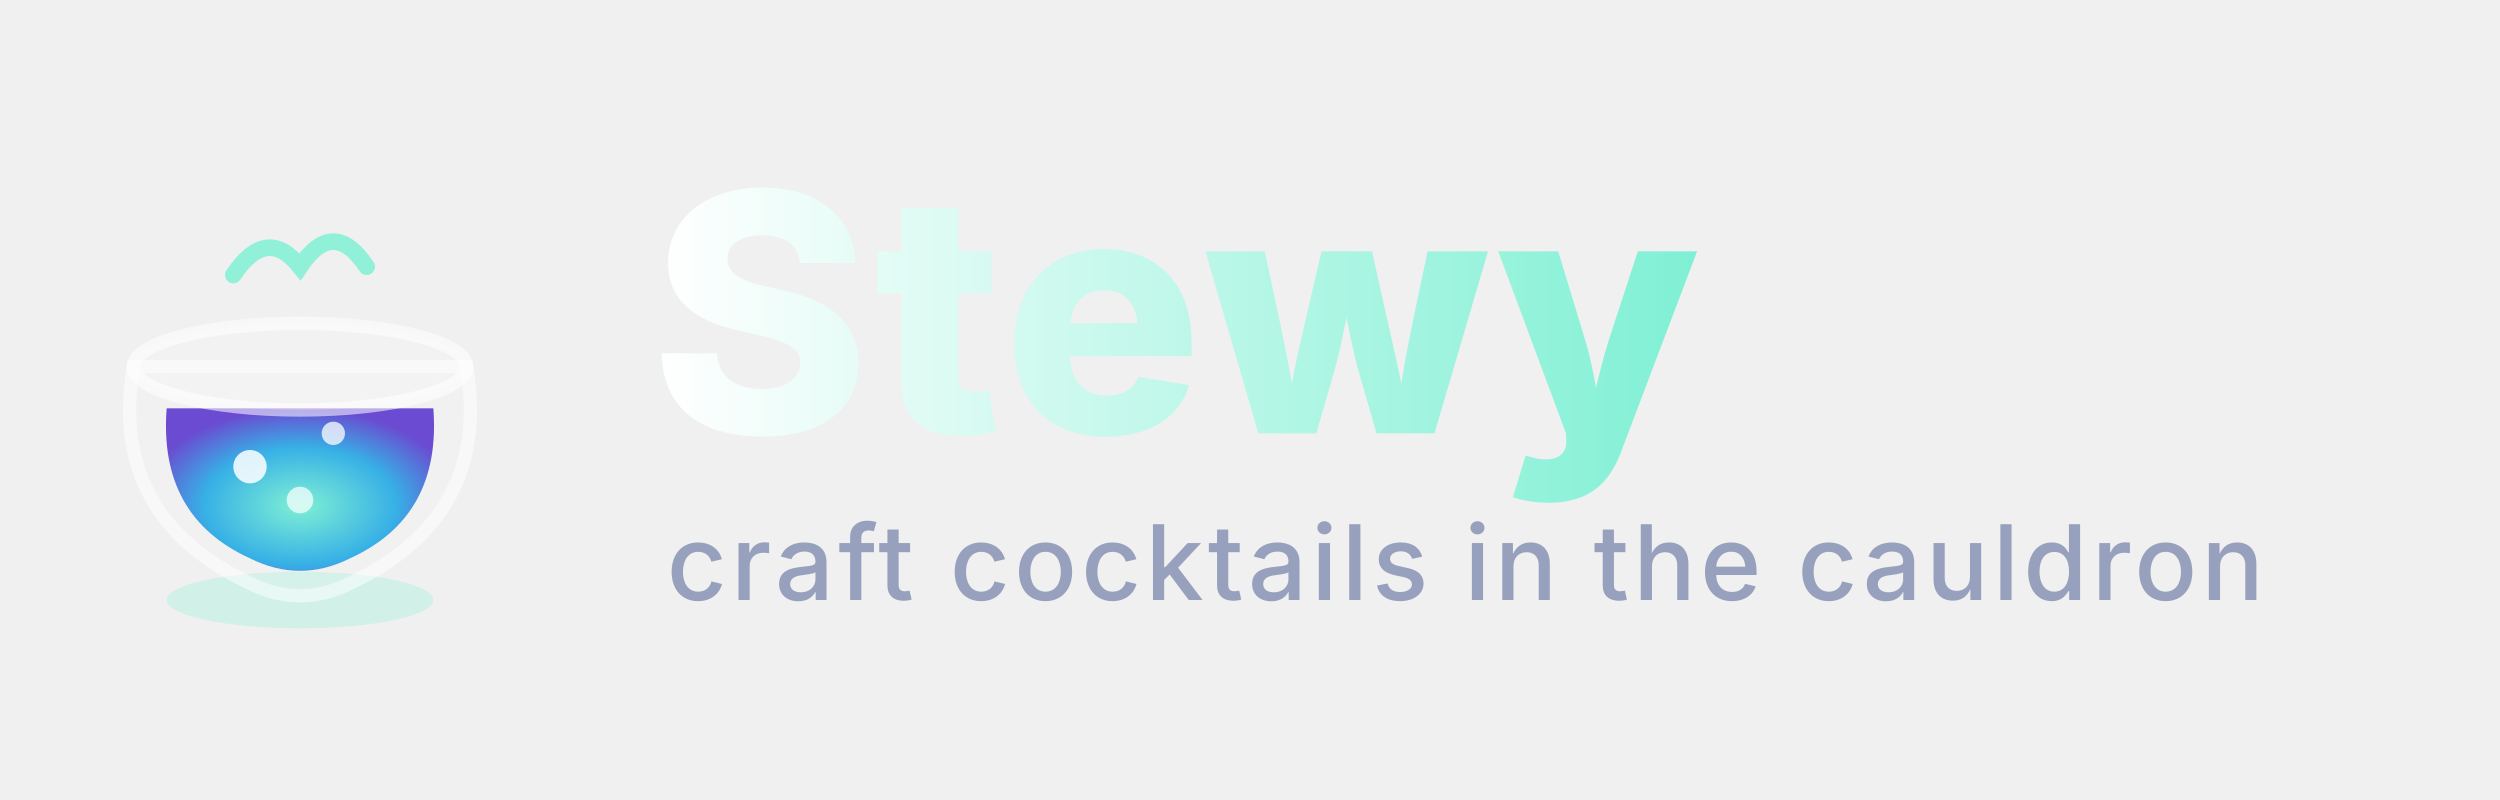
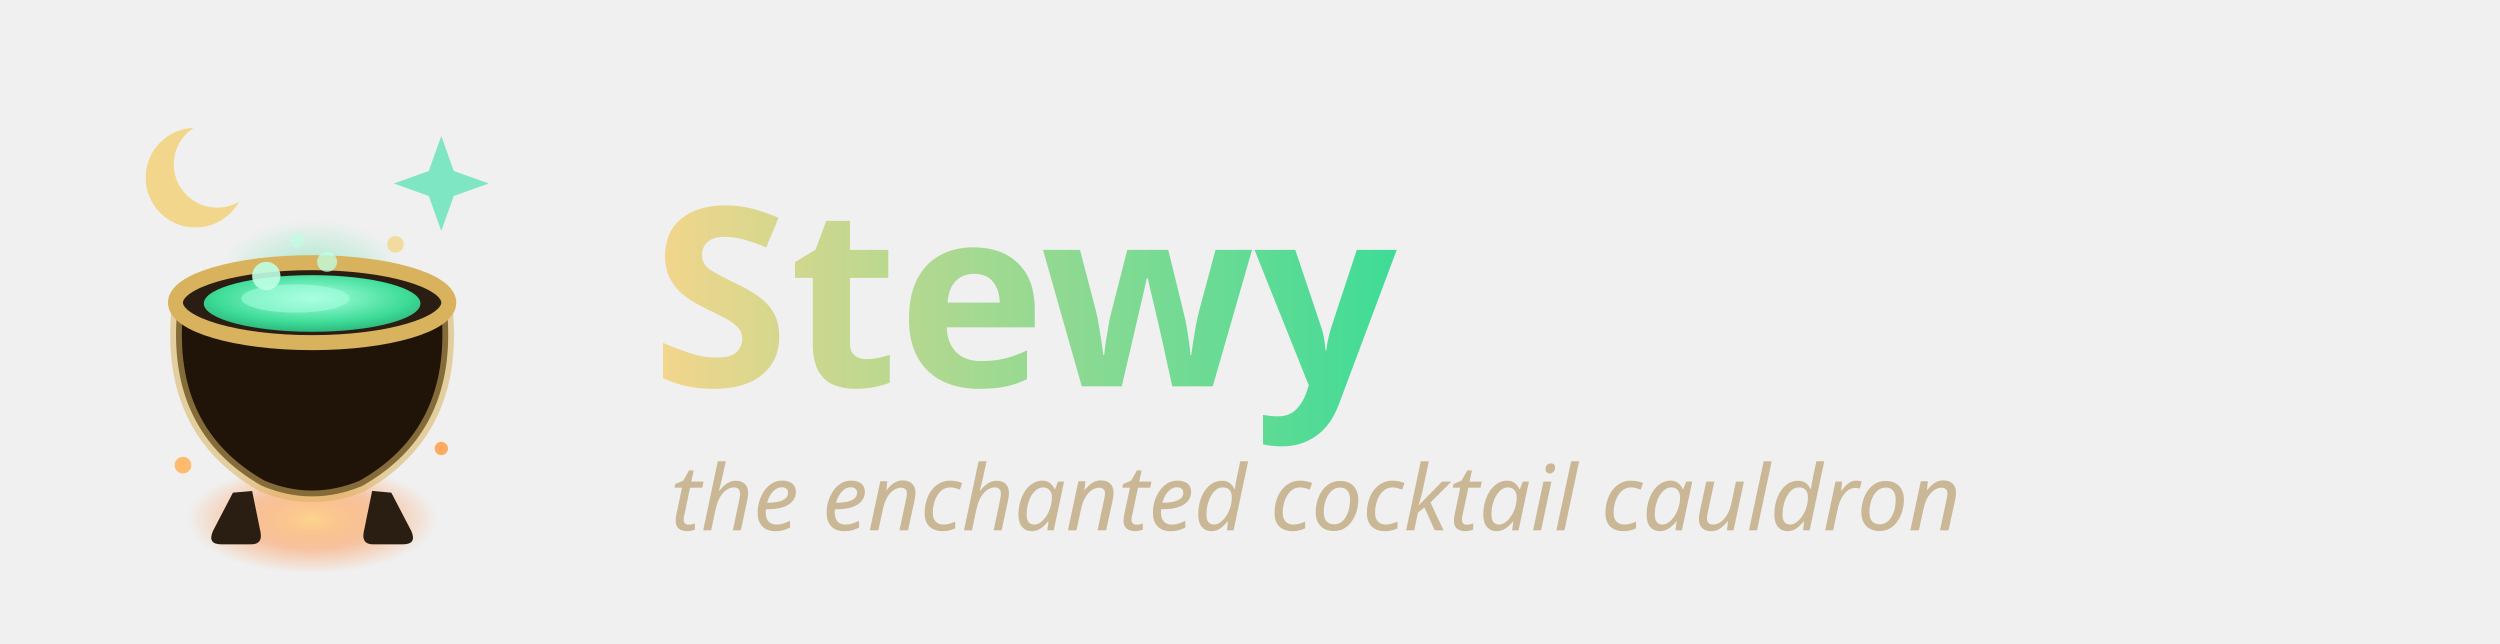
- <svg xmlns="http://www.w3.org/2000/svg" viewBox="0 0 300 96" fill="none">
+ <svg xmlns="http://www.w3.org/2000/svg" viewBox="0 0 660 170" fill="none">
  <defs>
-     <radialGradient id="brew" cx="50%" cy="60%" r="60%">
-       <stop offset="0%" stop-color="#7ff0d4" />
-       <stop offset="60%" stop-color="#37b0e6" />
-       <stop offset="100%" stop-color="#6a4bd1" />
+     <radialGradient id="brew" cx="0.5" cy="0.4" r="0.8">
+       <stop offset="0" stop-color="#a8ffe0" />
+       <stop offset="0.55" stop-color="#3ddc97" />
+       <stop offset="1" stop-color="#1c8a61" />
+     </radialGradient>
+     <radialGradient id="aura" cx="0.5" cy="0.5" r="0.5">
+       <stop offset="0" stop-color="#3ddc97" stop-opacity="0.4" />
+       <stop offset="1" stop-color="#3ddc97" stop-opacity="0" />
+     </radialGradient>
+     <radialGradient id="fire" cx="0.5" cy="0.5" r="0.5">
+       <stop offset="0" stop-color="#ffcf7d" stop-opacity="0.85" />
+       <stop offset="0.55" stop-color="#ff8a3c" stop-opacity="0.45" />
+       <stop offset="1" stop-color="#ff8a3c" stop-opacity="0" />
    </radialGradient>
    <linearGradient id="word" x1="0" y1="0" x2="1" y2="0">
-       <stop offset="0" stop-color="#ffffff" />
-       <stop offset="1" stop-color="#7ff0d4" />
+       <stop offset="0" stop-color="#f2d68c" />
+       <stop offset="1" stop-color="#3ddc97" />
    </linearGradient>
+     <mask id="moonm">
+       <circle cx="18" cy="14.5" r="6" fill="#fff" />
+       <circle cx="20.6" cy="12.9" r="5.2" fill="#000" />
+     </mask>
  </defs>
-   <g transform="translate(8 20)">
-     <ellipse cx="28" cy="52" rx="16" ry="3.4" fill="rgba(127,240,212,0.28)" />
-     <path d="M8 24 Q5 42 22 50 Q28 53 34 50 Q51 42 48 24 Z" fill="rgba(255,255,255,0.10)" stroke="rgba(255,255,255,0.5)" stroke-width="1.6" />
-     <path d="M12 29 Q11 42 22 47 Q28 50 34 47 Q45 42 44 29 Z" fill="url(#brew)" />
-     <ellipse cx="28" cy="24" rx="20" ry="5.2" fill="rgba(255,255,255,0.14)" stroke="rgba(255,255,255,0.55)" stroke-width="1.6" />
-     <circle cx="22" cy="36" r="2" fill="rgba(255,255,255,0.85)" />
-     <circle cx="32" cy="32" r="1.4" fill="rgba(255,255,255,0.75)" />
-     <circle cx="28" cy="40" r="1.6" fill="rgba(255,255,255,0.7)" />
-     <path d="M20 13 q4 -6 8 -1 q4 -6 8 0" stroke="#7ff0d4" stroke-width="2" fill="none" stroke-linecap="round" opacity="0.85" />
+   <g transform="translate(12,15) scale(2.2)">
+     <ellipse cx="32" cy="55.5" rx="15" ry="6.5" fill="url(#fire)" />
+     <path d="M15.8 30.5 Q14.5 45 26 51.5 Q32 54 38 51.5 Q49.5 45 48.2 30.5 Z" fill="#201409" stroke="rgba(217,178,94,0.55)" stroke-width="1.4" />
+     <path d="M22.5 52.3 l-2.4 4.6 q-0.7 1.6 1 1.6 h3.6 q1.4 0 1.1 -1.5 l-1 -4.9 Z" fill="#2a1d12" />
+     <path d="M41.5 52.3 l2.4 4.6 q0.7 1.6 -1 1.6 h-3.6 q-1.4 0 -1.1 -1.5 l1 -4.9 Z" fill="#2a1d12" />
+     <ellipse cx="32" cy="26" rx="11" ry="6.5" fill="url(#aura)" />
+     <ellipse cx="32" cy="29.5" rx="16.4" ry="4.8" fill="#2a1d12" stroke="#d9b25e" stroke-width="1.8" />
+     <ellipse cx="32" cy="29.6" rx="13" ry="3.4" fill="url(#brew)" />
+     <ellipse cx="30" cy="29" rx="6.5" ry="1.7" fill="#a8ffe0" opacity="0.55" />
+     <circle cx="26.5" cy="26.3" r="1.7" fill="#bfffe4" opacity="0.9" />
+     <circle cx="33.8" cy="24.6" r="1.2" fill="#bfffe4" opacity="0.75" />
+     <circle cx="30.2" cy="22" r="0.9" fill="#bfffe4" opacity="0.6" />
+     <circle cx="16.5" cy="49" r="1" fill="#ffb45e" opacity="0.9" />
+     <circle cx="47.5" cy="47" r="0.8" fill="#ff9a3c" opacity="0.8" />
+     <circle cx="18" cy="14.5" r="6" fill="#f2d68c" mask="url(#moonm)" />
+     <path d="M47.5 9.5 l1.5 4.2 4.2 1.5 -4.2 1.5 -1.5 4.2 -1.5 -4.2 -4.2 -1.5 4.2 -1.5 Z" fill="#7fe6c4" />
+     <circle cx="42" cy="22.5" r="1" fill="#f2d68c" opacity="0.8" />
  </g>
-   <text x="78" y="52" font-family="Segoe UI, Inter, sans-serif" font-size="40" font-weight="800" fill="url(#word)" letter-spacing="0.5">Stewy</text>
-   <text x="80" y="72" font-family="Segoe UI, Inter, sans-serif" font-size="12.5" font-weight="500" fill="#97a1bd" letter-spacing="0.5">craft cocktails in the cauldron</text>
+   <text x="172" y="102" font-family="Cinzel Decorative Black, Cinzel Decorative" font-weight="900" font-size="66" fill="url(#word)">Stewy</text>
+   <text x="177" y="140" font-family="IM FELL English" font-style="italic" font-size="24" fill="#cab795">the enchanted cocktail cauldron</text>
</svg>
